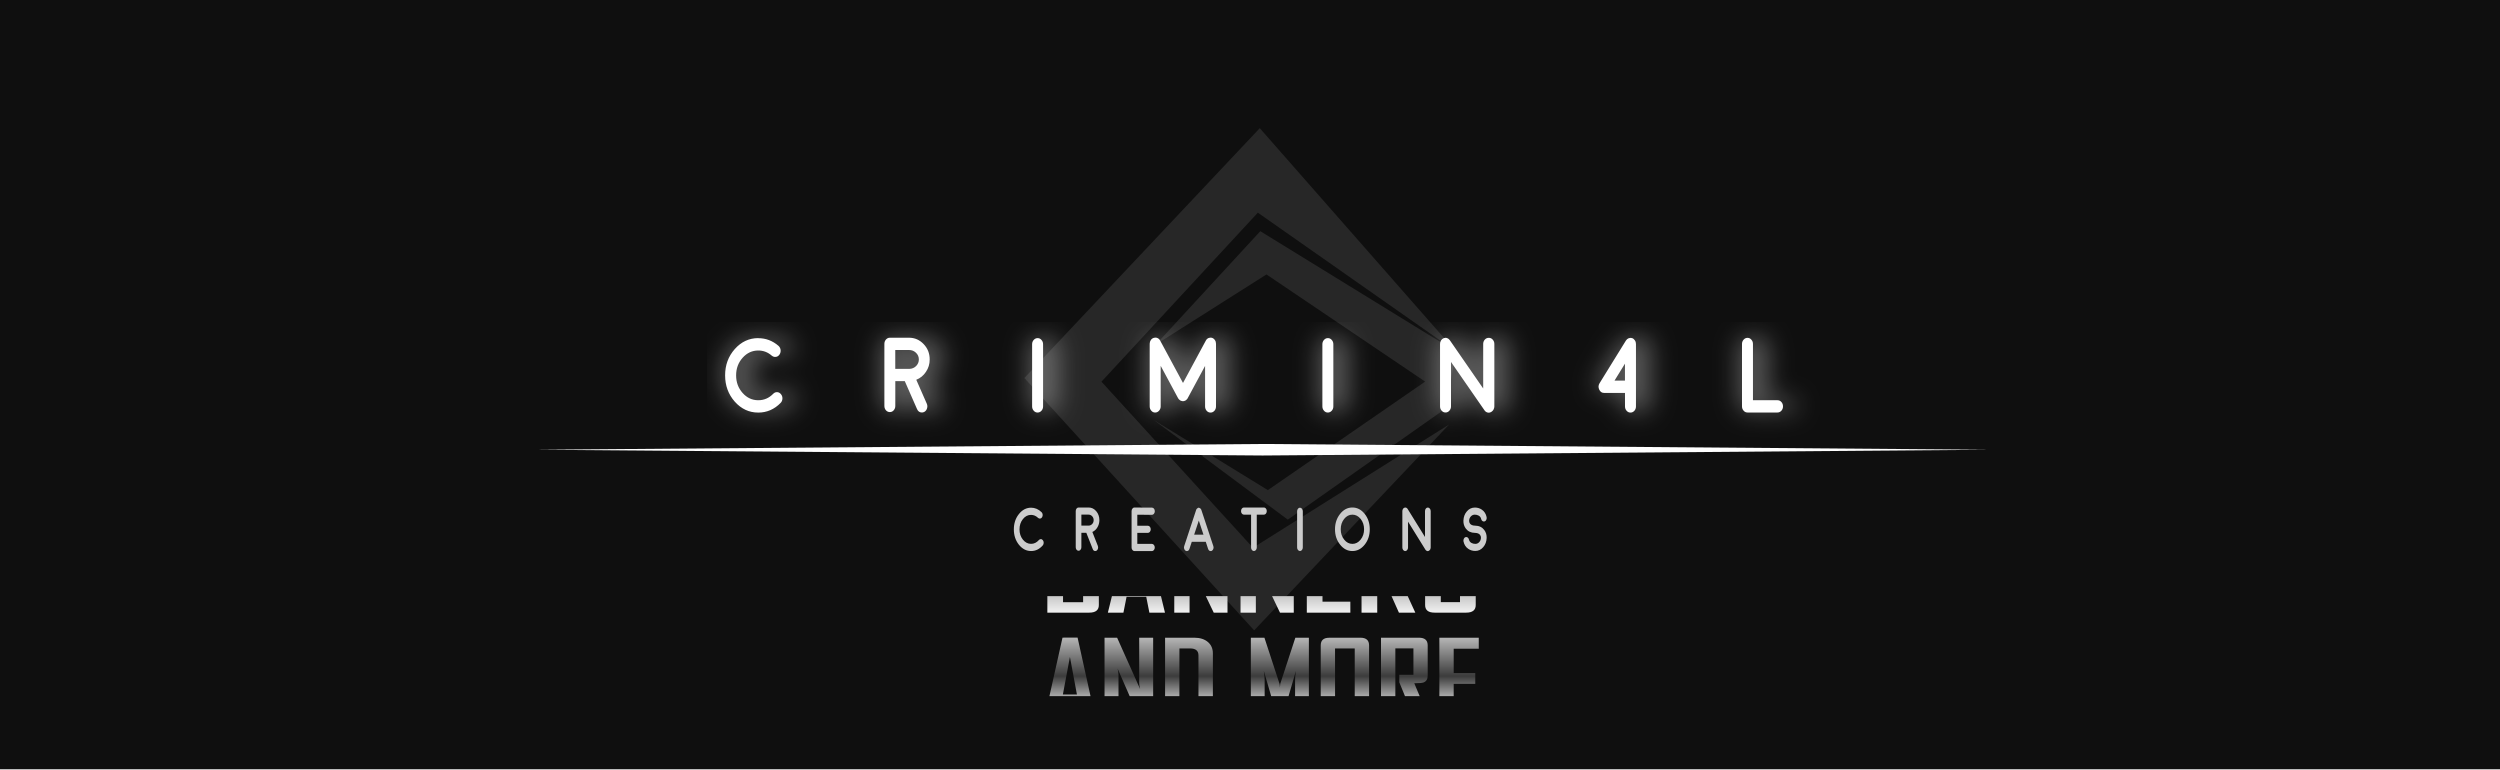
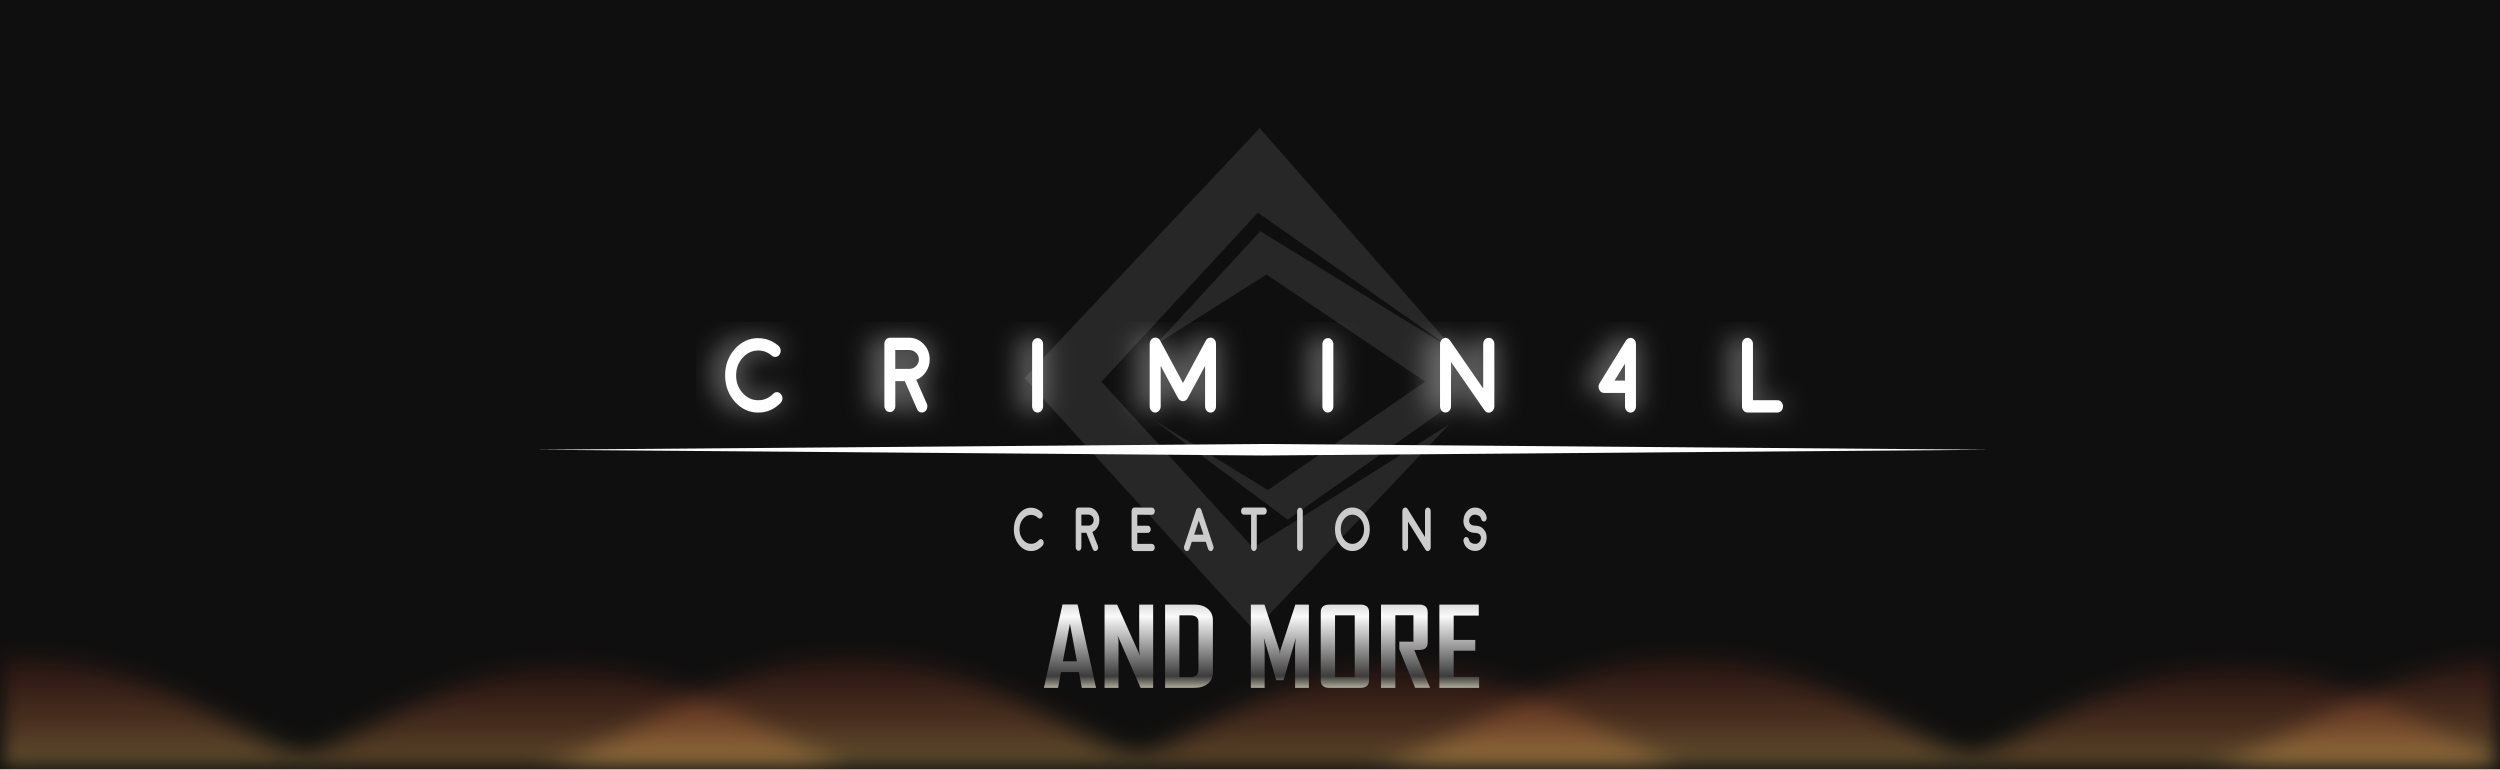
<svg xmlns="http://www.w3.org/2000/svg" height="200" viewBox="0 0 650 200" width="650">
  <defs>
    <filter id="f1" x="0" y="0" width="300%" height="300%">
      <feOffset result="offOut" in="SourceGraphic" dx="0" dy="0" />
      <feGaussianBlur result="blurOut" in="offOut" stdDeviation="5" />
      <feBlend in="SourceGraphic" in2="blurOut" mode="normal" />
    </filter>
    <filter width="160%" height="160%" id="f2" color-interpolation-filters="sRGB" x="-.013" y="-.182">
      <feGaussianBlur stdDeviation="3" />
    </filter>
    <linearGradient id="metalColor" x1="0%" y1="0%" x2="0%" y2="100%">
      <stop offset="0%" style="stop-color:rgb(200,200,200);stop-opacity:1" />
      <stop offset="20%" style="stop-color:rgb(250,250,250);stop-opacity:1" />
      <stop offset="80%" style="stop-color:rgb(60,60,60);stop-opacity:1" />
-       <stop offset="100%" style="stop-color:rgb(170,170,170);stop-opacity:1" />
+       <stop offset="100%" style="stop-color:#fff7dd;stop-opacity:1" />
+     </linearGradient>
+     <linearGradient id="fireColor" x1="0%" y1="0%" x2="0%" y2="100%">
+       <stop offset="0%" style="stop-color:#de432d1f" />
+       <stop offset="100%" style="stop-color:#ffdf7066" />
    </linearGradient>
    <clipPath id="a">
-       <path d="m48.47 2.16-4.4 21.62v.06h3.35l.68-4.11h4.25l.68 4.11h3.37l-4.36-21.68zm-44.88.03c-1.36 0-2.05.66-2.05 1.99v4.81c0 .7.25 1.28.74 1.73l6.81 6.15v4.25h-4.15v-4.42h-3.39v5.16c0 1.32.68 1.98 2.05 1.98h6.84c1.37 0 2.06-.66 2.06-1.98v-5.16c0-.73-.25-1.31-.74-1.76l-6.82-6.11v-3.91h4.15v4.08h3.4v-4.84c0-1.31-.69-1.96-2.06-1.96zm10.47 0v21.65h3.4v-21.65zm7.1 0c-1.37 0-2.06.66-2.06 1.99v17.68c0 1.32.67 1.98 2.02 1.98h7.14c1.38 0 2.07-.66 2.07-1.98v-9.61h-5.94v2.75h2.53v6.06h-4.42v-16.09h4.43v3.83h3.41v-4.62c0-1.33-.69-1.99-2.07-1.99zm10.69 0v21.65h3.31v-12.06c0-.38-.07-.9-.22-1.56l5.44 13.62h2.97v-21.65h-3.29v11.78c0 .38.07.9.22 1.56l-5.45-13.34zm24.28 0v2.86h3.74v18.79h3.38v-18.79h3.74v-2.86zm11.43 0v19.67c0 1.32.69 1.98 2.06 1.98h7.21c1.39 0 2.09-.66 2.09-1.98v-19.67h-3.38v18.86h-4.58v-18.86zm12.93 0v21.65h3.4v-18.87h4.28v6.86h-3.34v1.95l3.74 10.05h3.54l-3.75-9.81c1.12 0 1.86-.07 2.21-.21.65-.27.97-.86.97-1.77v-7.86c0-1.33-.68-1.99-2.05-1.99zm12.52 0v21.65h9.42v-2.86h-6.02v-6.79h5.11v-2.81h-5.1v-6.33h5.94v-2.86zm12.54 0c-1.36 0-2.05.66-2.05 1.99v4.81c0 .7.25 1.28.74 1.73l6.81 6.14v4.25h-4.15v-4.41h-3.4v5.16c0 1.32.68 1.98 2.05 1.98h6.84c1.37 0 2.06-.66 2.06-1.98v-5.16c0-.73-.25-1.31-.74-1.76l-6.8-6.11v-3.91h4.15v4.08h3.4v-4.84c0-1.31-.69-1.96-2.06-1.96zm-55.33 4.99 1.66 9.76h-3.32zm6.81 23.28-3.35 17.01v.04h2.56l.52-3.23h3.24l.52 3.23h2.57l-3.33-17.05zm17.93 0-3.35 17.01v.04h2.56l.52-3.23h3.24l.52 3.23h2.57l-3.33-17.05zm16.69 0-3.35 17.01v.04h2.56l.52-3.23h3.24l.52 3.23h2.57l-3.33-17.05zm-91.17.02v17.03h6.81v-2.27h-4.22v-14.76zm8.71 0c-1.03 0-1.54.52-1.54 1.57v13.91c0 1.04.51 1.56 1.54 1.56h5.62c1.05 0 1.57-.52 1.57-1.56v-13.91c0-1.04-.52-1.57-1.57-1.57zm9.64 0c-1.05 0-1.57.52-1.57 1.57v13.91c0 1.04.51 1.56 1.54 1.56h5.45c1.06 0 1.58-.52 1.58-1.56v-7.56h-4.53v2.16h1.93v4.77h-3.38v-12.66h3.38v3.02h2.6v-3.63c0-1.04-.53-1.57-1.58-1.57zm9.4 0c-1.03 0-1.54.52-1.54 1.57v13.91c0 1.04.51 1.56 1.54 1.56h5.62c1.05 0 1.57-.52 1.57-1.56v-13.91c0-1.04-.52-1.57-1.57-1.57zm9.58 0c-1.04 0-1.56.52-1.56 1.57v3.79c0 .55.19 1 .56 1.36l5.19 4.83v3.34h-3.17v-3.47h-2.59v4.06c0 1.04.52 1.56 1.56 1.56h5.21c1.05 0 1.57-.52 1.57-1.56v-4.06c0-.57-.19-1.03-.56-1.38l-5.18-4.81v-3.08h3.17v3.21h2.59v-3.81c0-1.03-.52-1.55-1.57-1.55zm13.88 0-6.84 16.88v.15h2.36l6.84-16.87v-.16zm11.07 0 3.31 17.05h2.58l3.32-17.05h-2.59l-1.95 11.68c-.05.64-.07 1.13-.07 1.46-.03-.64-.05-1.13-.07-1.46l-1.94-11.68zm17.75 0v2.25h2.86v14.78h2.58v-14.78h2.86v-2.25zm17.45 0v17.03h2.59v-14.84h3.27v5.4h-2.55v1.53l2.86 7.91h2.7l-2.86-7.71c.86 0 1.42-.06 1.68-.16.49-.21.74-.67.74-1.39v-6.2c0-1.04-.52-1.57-1.56-1.57zm10.77 0c-1.04 0-1.56.52-1.56 1.57v3.79c0 .55.19 1 .56 1.36l5.19 4.83v3.34h-3.16v-3.47h-2.59v4.06c0 1.04.52 1.56 1.56 1.56h5.21c1.05 0 1.57-.52 1.57-1.56v-4.06c0-.57-.19-1.03-.57-1.38l-5.19-4.81v-3.08h3.16v3.21h2.59v-3.81c0-1.03-.52-1.55-1.57-1.55zm-98.49 2.19h3.55v12.66h-3.55zm19.04 0h3.55v12.66h-3.55zm29.1 1.74 1.26 7.68h-2.54zm17.93 0 1.26 7.68h-2.54zm16.69 0 1.26 7.68h-2.54zm-69.65 17.59-5.29 21.62v.05h4.03l.82-4.11h5.11l.82 4.11h4.05l-5.25-21.67zm-21.04.03v21.64h10.9c1.66 0 2.49-.66 2.49-1.98v-6.43c0-.76-.31-1.35-.94-1.78-.08-.06-.81-.43-2.2-1.11 1.34-.65 2.05-1.01 2.13-1.06.58-.41.87-.98.87-1.71v-5.57c0-1.33-.81-1.99-2.43-1.99zm33 0v21.64h3.98v-12.06c0-.38-.09-.9-.26-1.56l6.54 13.62h3.58v-21.64h-3.98v11.78c0 .38.09.9.26 1.56l-6.55-13.34zm17.23 0v21.64h3.98v-12.06c0-.38-.09-.9-.26-1.56l6.54 13.62h3.58v-21.64h-3.98v11.78c0 .38.09.9.26 1.56l-6.54-13.34zm17.23 0v21.64h11.32v-2.86h-7.24v-6.79h6.14v-2.81h-6.14v-6.32h7.13v-2.86zm14.23 0v21.64h4.08v-18.86h5.15v6.86h-4.01v1.95l4.5 10.05h4.26l-4.5-9.8c1.35 0 2.23-.07 2.65-.21.78-.27 1.17-.86 1.17-1.77v-7.87c0-1.33-.82-1.99-2.46-1.99zm18.99 0c-1.64 0-2.46.66-2.46 1.99v4.81c0 .7.3 1.28.89 1.73l8.18 6.14v4.24h-4.99v-4.41h-4.08v5.16c0 1.32.82 1.98 2.46 1.98h8.22c1.65 0 2.48-.66 2.48-1.98v-5.16c0-.73-.3-1.32-.89-1.76l-8.18-6.11v-3.91h4.99v4.08h4.08v-4.84c0-1.31-.83-1.96-2.48-1.96zm-96.6 2.72h5.11v5.24l-1.97 1.11h-3.14zm19.06 2.27 1.99 9.76h-3.99zm-19.06 6.71h3.21l2.01 1.05v6.17h-5.22zm-.14 16.44-4.83 21.62v.06h3.68l.75-4.11h4.67l.75 4.11h3.7l-4.8-21.69zm10.93.03v21.64h3.63v-12.06c0-.38-.08-.9-.24-1.56l5.98 13.62h3.27v-21.65h-3.63v11.78c0 .38.08.9.24 1.56l-5.98-13.34zm15.74 0v21.64h7.6c1.48 0 2.65-.36 3.52-1.08.87-.73 1.31-1.73 1.31-3v-13.46c0-1.27-.44-2.27-1.31-3-.87-.74-2.05-1.11-3.52-1.11zm22.3 0v21.64h3.59v-10.68c0-.54-.07-1.33-.22-2.35l3.23 11.05h1.9l3.22-11.05c-.15 1-.22 1.79-.22 2.35v10.68h3.59v-21.65h-3.52l-3.92 11.96c-.06.42-.1.75-.1.98-.02-.53-.05-.85-.1-.98l-3.92-11.96zm20.38 0c-1.48 0-2.21.66-2.21 1.99v17.67c0 1.32.74 1.98 2.21 1.98h8.1c1.51 0 2.26-.66 2.26-1.98v-17.68c0-1.33-.75-1.99-2.26-1.99zm13.46 0v21.64h3.73v-18.87h4.7v6.86h-3.67v1.95l4.11 10.05h3.89l-4.11-9.8c1.23 0 2.04-.07 2.42-.21.71-.27 1.07-.86 1.07-1.77v-7.87c0-1.33-.75-1.99-2.25-1.99zm15.17 0v21.64h10.34v-2.86h-6.61v-6.79h5.61v-2.81h-5.61v-6.32h6.52v-2.86zm-67.58 2.78h2.77c1.46 0 2.18.6 2.18 1.81v12.43c0 1.23-.76 1.84-2.28 1.84h-2.68zm40.46 0h5.12v16.07h-5.11zm-68.93 2.21 1.82 9.76h-3.65zm33.45 23.47-3.29 16.64v.04h2.5l.51-3.16h3.17l.51 3.16h2.51l-3.25-16.68zm-40.63.02v2.21h2.79v14.46h2.52v-14.46h2.79v-2.21zm9.17 0v16.66h2.53v-7.47h3.43v7.47h2.55v-16.66h-2.55v6.87h-3.43v-6.87zm10.29 0v16.66h2.54v-14.52h3.19v5.28h-2.49v1.5l2.79 7.74h2.64l-2.79-7.55c.84 0 1.39-.05 1.65-.16.48-.21.72-.66.72-1.36v-6.06c0-1.02-.51-1.53-1.53-1.53zm9.99 0v16.66h7.03v-2.2h-4.49v-5.23h3.81v-2.16h-3.81v-4.87h4.43v-2.21zm18.28 0v16.66h5.17c1 0 1.8-.28 2.39-.83.59-.56.89-1.33.89-2.31v-10.36c0-.98-.3-1.75-.89-2.31-.59-.57-1.39-.85-2.39-.85zm14.51 0v16.66h5.17c1 0 1.8-.28 2.39-.83.59-.56.89-1.33.89-2.31v-10.36c0-.98-.3-1.75-.89-2.31-.59-.57-1.39-.85-2.39-.85zm10.16 0v16.66h7.03v-2.2h-4.49v-5.23h3.81v-2.16h-3.81v-4.87h4.43v-2.21zm10 0c-1.02 0-1.53.51-1.53 1.53v3.71c0 .54.18.98.55 1.33l5.08 4.73v3.27h-3.1v-3.4h-2.53v3.97c0 1.01.51 1.52 1.53 1.52h5.1c1.03 0 1.54-.51 1.54-1.52v-3.97c0-.56-.18-1.01-.55-1.35l-5.08-4.71v-3.01h3.1v3.14h2.53v-3.73c0-1.01-.51-1.51-1.54-1.51zm8.46 0v16.66h2.54v-16.66zm5.94 0c-1.03 0-1.54.51-1.54 1.53v13.61c0 1.01.5 1.52 1.51 1.52h5.33c1.03 0 1.55-.51 1.55-1.52v-7.4h-4.43v2.12h1.88v4.66h-3.3v-12.38h3.3v2.95h2.54v-3.56c0-1.02-.51-1.53-1.55-1.53zm8.62 0v16.66h2.47v-9.28c0-.29-.06-.69-.16-1.2l4.06 10.48h2.21v-16.66h-2.47v9.07c0 .29.05.69.16 1.2l-4.06-10.27zm-55.15 2.14h1.88c.99 0 1.48.46 1.48 1.39v9.57c0 .94-.52 1.42-1.55 1.42h-1.82zm14.51 0h1.88c.99 0 1.48.46 1.48 1.39v9.57c0 .94-.52 1.42-1.55 1.42h-1.82zm-22.84 1.7 1.23 7.52h-2.48zm5.54 19.64-4.4 21.62v.06h3.35l.68-4.11h4.25l.68 4.11h3.37l-4.37-21.67zm-44.88.03c-1.36 0-2.05.66-2.05 1.99v4.81c0 .7.25 1.28.74 1.73l6.81 6.14v4.25h-4.16v-4.41h-3.39v5.16c0 1.32.68 1.98 2.05 1.98h6.84c1.37 0 2.06-.66 2.06-1.98v-5.16c0-.73-.25-1.31-.74-1.76l-6.81-6.11v-3.91h4.14v4.08h3.4v-4.84c0-1.31-.69-1.96-2.06-1.96zm10.47 0v21.64h3.4v-21.64zm7.1 0c-1.37 0-2.06.66-2.06 1.99v17.67c0 1.32.67 1.98 2.02 1.98h7.14c1.38 0 2.07-.66 2.07-1.98v-9.61h-5.94v2.75h2.53v6.06h-4.43v-16.08h4.43v3.83h3.41v-4.62c0-1.33-.69-1.99-2.07-1.99zm10.69 0v21.64h3.31v-12.06c0-.38-.07-.9-.22-1.56l5.44 13.62h2.97v-21.64h-3.31v11.78c0 .38.07.9.22 1.56l-5.44-13.34zm24.28 0v2.86h3.74v18.78h3.38v-18.78h3.74v-2.86zm11.43 0v19.66c0 1.32.69 1.98 2.06 1.98h7.21c1.39 0 2.09-.66 2.09-1.98v-19.66h-3.4v18.86h-4.57v-18.86zm12.93 0v21.64h3.4v-18.86h4.28v6.86h-3.34v1.95l3.74 10.05h3.54l-3.75-9.81c1.12 0 1.86-.07 2.21-.21.65-.27.97-.86.97-1.77v-7.87c0-1.33-.68-1.99-2.05-1.99zm12.52 0v21.64h9.42v-2.86h-6.02v-6.79h5.11v-2.8h-5.11v-6.32h5.94v-2.86zm12.54 0c-1.36 0-2.05.66-2.05 1.99v4.81c0 .7.25 1.28.74 1.73l6.81 6.14v4.25h-4.15v-4.41h-3.4v5.16c0 1.32.68 1.98 2.05 1.98h6.84c1.37 0 2.06-.66 2.06-1.98v-5.16c0-.73-.25-1.31-.74-1.76l-6.81-6.11v-3.91h4.15v4.08h3.4v-4.84c0-1.31-.69-1.96-2.06-1.96zm-55.33 4.99 1.66 9.76h-3.32z" transform="translate(0 -69.3846)">
+       <path d="m48.47 2.16-4.4 21.62v.06h3.35l.68-4.11h4.25l.68 4.11h3.37l-4.36-21.68zm-44.88.03c-1.36 0-2.05.66-2.05 1.99v4.81c0 .7.25 1.28.74 1.73l6.81 6.15v4.25h-4.15v-4.42h-3.39v5.16c0 1.32.68 1.98 2.05 1.98h6.84c1.37 0 2.06-.66 2.06-1.98v-5.16c0-.73-.25-1.31-.74-1.76l-6.82-6.11v-3.91h4.15v4.08h3.4v-4.84c0-1.31-.69-1.96-2.06-1.96zm10.47 0v21.65h3.4v-21.65zm7.1 0c-1.37 0-2.06.66-2.06 1.99v17.68c0 1.32.67 1.98 2.02 1.98h7.14c1.38 0 2.07-.66 2.07-1.98v-9.61h-5.94v2.75h2.53v6.06h-4.42v-16.09h4.43v3.83h3.41v-4.62c0-1.33-.69-1.99-2.07-1.99zm10.69 0v21.65h3.31v-12.06c0-.38-.07-.9-.22-1.56l5.44 13.62h2.97v-21.65h-3.29v11.78c0 .38.07.9.22 1.56l-5.45-13.34zm24.28 0v2.86h3.74v18.79h3.38v-18.79h3.74v-2.86zm11.43 0v19.67c0 1.32.69 1.98 2.06 1.98h7.21c1.39 0 2.09-.66 2.09-1.98v-19.67h-3.38v18.86h-4.58v-18.86zm12.93 0v21.65h3.4v-18.87h4.28v6.86h-3.34v1.95l3.74 10.05h3.54l-3.75-9.81c1.12 0 1.86-.07 2.21-.21.65-.27.97-.86.97-1.77v-7.86c0-1.33-.68-1.99-2.05-1.99zm12.52 0v21.65h9.42v-2.86h-6.02v-6.79h5.11v-2.81h-5.1v-6.33h5.94v-2.86zm12.54 0c-1.36 0-2.05.66-2.05 1.99v4.81c0 .7.25 1.28.74 1.73l6.81 6.14v4.25h-4.15v-4.41h-3.4v5.16c0 1.32.68 1.98 2.05 1.98h6.84c1.37 0 2.06-.66 2.06-1.98v-5.16c0-.73-.25-1.31-.74-1.76l-6.8-6.11v-3.91h4.15v4.08h3.4v-4.84c0-1.31-.69-1.96-2.06-1.96zm-55.33 4.99 1.66 9.76h-3.32zm6.81 23.28-3.35 17.01v.04h2.56l.52-3.23h3.24l.52 3.23h2.57l-3.33-17.05zm17.93 0-3.35 17.01v.04h2.56l.52-3.23h3.24l.52 3.23h2.57l-3.33-17.05zm16.69 0-3.35 17.01v.04h2.56l.52-3.23h3.24l.52 3.23h2.57l-3.33-17.05zm-91.17.02v17.03h6.81v-2.27h-4.22v-14.76zm8.71 0c-1.03 0-1.54.52-1.54 1.57v13.91c0 1.04.51 1.56 1.54 1.56h5.62c1.05 0 1.57-.52 1.57-1.56v-13.91c0-1.04-.52-1.57-1.57-1.57zm9.64 0c-1.05 0-1.57.52-1.57 1.57v13.91c0 1.04.51 1.56 1.54 1.56h5.45c1.06 0 1.58-.52 1.58-1.56v-7.56h-4.53v2.16h1.93v4.77h-3.38v-12.66h3.38v3.02h2.6v-3.63c0-1.04-.53-1.57-1.58-1.57zm9.4 0c-1.03 0-1.54.52-1.54 1.57v13.91c0 1.04.51 1.56 1.54 1.56h5.62c1.05 0 1.57-.52 1.57-1.56v-13.91c0-1.04-.52-1.57-1.57-1.57zm9.58 0c-1.04 0-1.56.52-1.56 1.57v3.79c0 .55.19 1 .56 1.36l5.19 4.83v3.34h-3.17v-3.47h-2.59v4.06c0 1.04.52 1.56 1.56 1.56h5.21c1.05 0 1.57-.52 1.57-1.56v-4.06c0-.57-.19-1.03-.56-1.38l-5.18-4.81v-3.08h3.17v3.21h2.59v-3.81c0-1.03-.52-1.55-1.57-1.55zm13.88 0-6.84 16.88v.15h2.36l6.84-16.87v-.16zm11.07 0 3.31 17.05h2.58l3.32-17.05h-2.59l-1.95 11.68c-.05.64-.07 1.13-.07 1.46-.03-.64-.05-1.13-.07-1.46l-1.94-11.68zm17.75 0v2.25h2.86v14.78h2.58v-14.78h2.86v-2.25zm17.45 0v17.03h2.59v-14.84h3.27v5.4h-2.55v1.53l2.86 7.91h2.7l-2.86-7.71c.86 0 1.42-.06 1.68-.16.49-.21.74-.67.74-1.39v-6.2c0-1.04-.52-1.57-1.56-1.57zm10.77 0c-1.04 0-1.56.52-1.56 1.57v3.79c0 .55.19 1 .56 1.36l5.19 4.83v3.34h-3.16v-3.47h-2.59v4.06c0 1.04.52 1.56 1.56 1.56h5.21c1.05 0 1.57-.52 1.57-1.56v-4.06c0-.57-.19-1.03-.57-1.38l-5.19-4.81v-3.08h3.16v3.21h2.59v-3.81c0-1.03-.52-1.55-1.57-1.55zm-98.49 2.19h3.55v12.66h-3.55zm19.04 0h3.55v12.66h-3.55zm29.1 1.74 1.26 7.68h-2.54zm17.93 0 1.26 7.68h-2.54zm16.69 0 1.26 7.68h-2.54zm-69.65 17.59-5.29 21.62v.05h4.03l.82-4.11h5.11l.82 4.11h4.05l-5.25-21.67zm-21.04.03v21.64h10.9c1.66 0 2.49-.66 2.49-1.98v-6.43c0-.76-.31-1.35-.94-1.78-.08-.06-.81-.43-2.2-1.11 1.34-.65 2.05-1.01 2.13-1.06.58-.41.87-.98.87-1.71v-5.57c0-1.33-.81-1.99-2.43-1.99zm33 0v21.64h3.98v-12.06c0-.38-.09-.9-.26-1.56l6.54 13.62h3.58v-21.64h-3.98v11.78c0 .38.09.9.26 1.56l-6.55-13.34zm17.23 0v21.64h3.98v-12.06c0-.38-.09-.9-.26-1.56l6.54 13.62h3.58v-21.64h-3.98v11.78c0 .38.09.9.26 1.56l-6.54-13.34zm17.23 0v21.64h11.32v-2.86h-7.24v-6.79h6.14v-2.81h-6.14v-6.32h7.13v-2.86zm14.23 0v21.64h4.08v-18.86h5.15v6.86h-4.01v1.95l4.5 10.05h4.26l-4.5-9.8c1.35 0 2.23-.07 2.65-.21.78-.27 1.17-.86 1.17-1.77v-7.87c0-1.33-.82-1.99-2.46-1.99zm18.99 0c-1.64 0-2.46.66-2.46 1.99v4.81c0 .7.3 1.28.89 1.73l8.18 6.14v4.24h-4.99v-4.41h-4.08v5.16c0 1.32.82 1.98 2.46 1.98h8.22c1.65 0 2.48-.66 2.48-1.98v-5.16c0-.73-.3-1.32-.89-1.76l-8.18-6.11v-3.91h4.99v4.08h4.08v-4.84c0-1.31-.83-1.96-2.48-1.96zm-96.6 2.72h5.11v5.24l-1.97 1.11h-3.14zm19.06 2.27 1.99 9.76h-3.99zm-19.06 6.71h3.21l2.01 1.05v6.17h-5.22zm-.14 16.44-4.83 21.62v.06h3.68l.75-4.11h4.67l.75 4.11h3.7l-4.8-21.69zm10.93.03v21.64h3.63v-12.06c0-.38-.08-.9-.24-1.56l5.98 13.62h3.27v-21.65h-3.63v11.78c0 .38.08.9.24 1.56l-5.98-13.34zm15.74 0v21.64h7.6c1.48 0 2.65-.36 3.52-1.08.87-.73 1.31-1.73 1.31-3v-13.46c0-1.27-.44-2.27-1.31-3-.87-.74-2.05-1.11-3.52-1.11zm22.3 0v21.64h3.59v-10.68c0-.54-.07-1.33-.22-2.35l3.23 11.05h1.9l3.22-11.05c-.15 1-.22 1.79-.22 2.35v10.68h3.59v-21.65h-3.52l-3.92 11.96c-.06.42-.1.75-.1.98-.02-.53-.05-.85-.1-.98l-3.92-11.96zm20.38 0c-1.48 0-2.21.66-2.21 1.99v17.67c0 1.32.74 1.98 2.21 1.98h8.1c1.51 0 2.26-.66 2.26-1.98v-17.68c0-1.33-.75-1.99-2.26-1.99zm13.46 0v21.64h3.73v-18.87h4.7v6.86h-3.67v1.95l4.11 10.05h3.89l-4.11-9.8c1.23 0 2.04-.07 2.42-.21.71-.27 1.07-.86 1.07-1.77v-7.87c0-1.33-.75-1.99-2.25-1.99zm15.17 0v21.64h10.34v-2.86h-6.61v-6.79h5.61v-2.81h-5.61v-6.32h6.52v-2.86zm-67.58 2.78h2.77c1.46 0 2.18.6 2.18 1.81v12.43c0 1.23-.76 1.84-2.28 1.84h-2.68zm40.46 0h5.12v16.07h-5.11zm-68.93 2.21 1.82 9.76h-3.65zm33.45 23.47-3.29 16.64v.04h2.5l.51-3.16h3.17l.51 3.16h2.51l-3.25-16.68zm-40.63.02v2.21h2.79v14.46h2.52v-14.46h2.79v-2.21zm9.17 0v16.66h2.53v-7.47h3.43v7.47h2.55v-16.66h-2.55v6.87h-3.43v-6.87zm10.29 0v16.66h2.54v-14.52h3.19v5.28h-2.49v1.5l2.79 7.74h2.64l-2.79-7.55c.84 0 1.39-.05 1.65-.16.48-.21.72-.66.72-1.36v-6.06c0-1.02-.51-1.53-1.53-1.53zm9.99 0v16.66h7.03v-2.2h-4.49v-5.23h3.81v-2.16h-3.81v-4.87h4.43v-2.21zm18.28 0v16.66h5.17c1 0 1.8-.28 2.39-.83.59-.56.89-1.33.89-2.31v-10.36c0-.98-.3-1.75-.89-2.31-.59-.57-1.39-.85-2.39-.85zm14.51 0v16.66h5.17c1 0 1.8-.28 2.39-.83.59-.56.89-1.33.89-2.31v-10.36c0-.98-.3-1.75-.89-2.31-.59-.57-1.39-.85-2.39-.85zm10.16 0v16.66h7.03v-2.2h-4.49v-5.23h3.81v-2.16h-3.81v-4.87h4.43v-2.21zm10 0c-1.02 0-1.53.51-1.53 1.53v3.71c0 .54.18.98.55 1.33l5.08 4.73v3.27h-3.1v-3.4h-2.53v3.97c0 1.01.51 1.52 1.53 1.52h5.1c1.03 0 1.54-.51 1.54-1.52v-3.97c0-.56-.18-1.01-.55-1.35l-5.08-4.71v-3.01h3.1v3.14h2.53v-3.73c0-1.01-.51-1.51-1.54-1.51zm8.46 0v16.66h2.54v-16.66zm5.94 0c-1.03 0-1.54.51-1.54 1.53v13.61c0 1.01.5 1.52 1.51 1.52h5.33c1.03 0 1.55-.51 1.55-1.52v-7.4h-4.43v2.12h1.88v4.66h-3.3v-12.38h3.3v2.95h2.54v-3.56c0-1.02-.51-1.53-1.55-1.53zm8.62 0v16.66h2.47v-9.28c0-.29-.06-.69-.16-1.2l4.06 10.48h2.21v-16.66h-2.47v9.07c0 .29.05.69.16 1.2l-4.06-10.27zm-55.15 2.14h1.88c.99 0 1.48.46 1.48 1.39v9.57c0 .94-.52 1.42-1.55 1.42h-1.82zm14.51 0h1.88c.99 0 1.48.46 1.48 1.39v9.57c0 .94-.52 1.42-1.55 1.42h-1.82zm-22.84 1.7 1.23 7.52h-2.48zm5.54 19.64-4.4 21.62v.06h3.35l.68-4.11h4.25l.68 4.11h3.37l-4.37-21.67zm-44.88.03c-1.36 0-2.05.66-2.05 1.99v4.81c0 .7.25 1.28.74 1.73l6.81 6.14v4.25h-4.16v-4.41h-3.39v5.16c0 1.32.68 1.98 2.05 1.98h6.84c1.37 0 2.06-.66 2.06-1.98v-5.16c0-.73-.25-1.31-.74-1.76l-6.81-6.11v-3.91h4.14v4.08h3.4v-4.84c0-1.31-.69-1.96-2.06-1.96zm10.47 0v21.64h3.4v-21.64zm7.1 0c-1.37 0-2.06.66-2.06 1.99v17.67c0 1.32.67 1.98 2.02 1.98h7.14c1.38 0 2.07-.66 2.07-1.98v-9.61h-5.94v2.75h2.53v6.06h-4.43v-16.08h4.43v3.83h3.41v-4.62c0-1.33-.69-1.99-2.07-1.99zm10.69 0v21.64h3.31v-12.06c0-.38-.07-.9-.22-1.56l5.44 13.62h2.97v-21.64h-3.31v11.78c0 .38.07.9.22 1.56l-5.44-13.34zm24.28 0v2.86h3.74v18.78h3.38v-18.78h3.74v-2.86zm11.43 0v19.66c0 1.32.69 1.98 2.06 1.98h7.21c1.39 0 2.09-.66 2.09-1.98v-19.66h-3.4v18.86h-4.57v-18.86zm12.93 0v21.64h3.4v-18.86h4.28v6.86h-3.34v1.95l3.74 10.05h3.54l-3.75-9.81c1.12 0 1.86-.07 2.21-.21.65-.27.97-.86.97-1.77v-7.87c0-1.33-.68-1.99-2.05-1.99zm12.52 0v21.64h9.42v-2.86h-6.02v-6.79h5.11v-2.8h-5.11v-6.32h5.94v-2.86zm12.54 0c-1.36 0-2.05.66-2.05 1.99v4.81c0 .7.25 1.28.74 1.73l6.81 6.14v4.25h-4.15v-4.41h-3.4v5.16c0 1.32.68 1.98 2.05 1.98h6.84c1.37 0 2.06-.66 2.06-1.98v-5.16c0-.73-.25-1.31-.74-1.76l-6.81-6.11v-3.91h4.15v4.08h3.4v-4.84c0-1.31-.69-1.96-2.06-1.96zm-55.33 4.99 1.66 9.76h-3.32z" transform="translate(0 -78)">
        <animateTransform attributeName="transform" attributeType="XML" type="translate" values="0 -130;                                   0 -130;                                   0 -104;                                   0 -104;                                   0 -78;                                   0 -78;                                   0 -52;                                   0 -52;                                   0 -26;                                   0 -26;                                   0 0" dur="7.5s" repeatCount="indefinite" />
      </path>
    </clipPath>
  </defs>
  <rect fill="#0f0f0f" width="650" height="200" />
+   <path fill="url(#fireColor)" filter="url(#f2)" d="m -95.48,199.5 c 44.455,0 63.879,-32.801 108.333,-32.801 44.455,0 63.879,32.801 108.333,32.801 44.455,0 63.879,-32.801 108.333,-32.801 44.455,0 63.879,32.801 108.333,32.801 44.455,0 63.879,-32.801 108.333,-32.801 44.455,0 63.879,32.801 108.333,32.801 44.455,0 63.879,-32.801 108.333,-32.801 44.455,0 63.879,32.801 108.333,32.801 44.455,0 63.879,-32.801 108.333,-32.801 44.455,0 63.879,32.801 108.333,32.801 44.455,0 63.879,-32.801 108.333,-32.801 44.455,0 63.879,32.801 108.333,32.801" transform="translate(-7.8094 4.68564)">
+     <animateTransform attributeName="transform" attributeType="XML" type="translate" values="0 0;                                   -20 12;                                   0 0" dur="6s" repeatCount="indefinite" calcMode="ease" />
+   </path>
+   <path fill="url(#fireColor)" filter="url(#f2)" d="m -185.48,199.5 c 44.455,0 63.879,-32.801 108.333,-32.801 44.455,0 63.879,32.801 108.333,32.801 44.455,0 63.879,-32.801 108.333,-32.801 44.455,0 63.879,32.801 108.333,32.801 44.455,0 63.879,-32.801 108.333,-32.801 44.455,0 63.879,32.801 108.333,32.801 44.455,0 63.879,-32.801 108.333,-32.801 44.455,0 63.879,32.801 108.333,32.801 44.455,0 63.879,-32.801 108.333,-32.801 44.455,0 63.879,32.801 108.333,32.801 44.455,0 63.879,-32.801 108.333,-32.801 44.455,0 63.879,32.801 108.333,32.801" transform="translate(7.8094 7.31436)">
+     <animateTransform attributeName="transform" attributeType="XML" type="translate" values="0 12;                                   20 0;                                   0 12" dur="6s" repeatCount="indefinite" calcMode="ease" />
+   </path>
  <path fill="#272727" d="M 327.541 33.324 L 266.336 98.281 L 326.082 163.898 L 376.787 110.348 L 325.773 142.42 L 286.379 99.236 L 327.037 55.295 L 378.555 91.408 L 327.541 33.324 z M 378.555 91.408 L 327.678 60.107 L 300.535 89.572 L 329.285 71.357 L 370.535 99.215 L 329.643 127.428 L 300 109.215 L 334.822 135.107 L 375.904 106.189 L 378.555 91.408 z " />
  <path fill="#fff" d="m 139.355,116.932 188.929,1.5 188.929,-1.5 -188.929,-1.5 z" />
  <path fill="#ccc" d="m280.42 131.95c-.2 0-.37.09-.52.28-.14.18-.21.4-.21.65v9.4c0 .25.07.47.21.65.15.18.32.27.52.27.21 0 .38-.09.52-.27.15-.18.22-.4.22-.65v-3.76h1.28l1.67 4.23c.13.35.35.52.66.52.11 0 .22-.03.33-.09.18-.12.31-.3.37-.54.07-.24.06-.48-.03-.7l-1.43-3.63c.54-.24.98-.63 1.31-1.19.34-.56.52-1.19.52-1.88 0-.91-.27-1.68-.82-2.33-.55-.64-1.21-.96-1.98-.96zm14.53 0c-.21 0-.38.09-.52.28-.15.18-.22.4-.22.66v9.46c0 .26.07.48.22.65.14.18.32.28.52.28h4.55c.21 0 .38-.09.52-.28.15-.18.22-.4.22-.65 0-.26-.07-.48-.22-.66-.14-.18-.32-.28-.52-.28h-3.8v-2.86h2.74c.21 0 .38-.09.53-.27s.22-.41.22-.66c0-.26-.07-.48-.22-.66s-.32-.27-.53-.27h-2.74v-2.86l3.8.02h.01c.21 0 .38-.09.52-.28.15-.18.22-.4.22-.65 0-.26-.07-.48-.21-.66-.15-.18-.32-.28-.53-.28l-4.55-.02zm28.46 0c-.21 0-.38.09-.53.28-.14.18-.21.4-.21.65 0 .26.07.48.21.65.15.18.32.28.53.28h1.87v8.53c0 .26.07.48.22.66.14.18.32.27.52.27.21 0 .38-.09.52-.27.15-.18.22-.4.22-.66v-8.53h1.87c.2 0 .38-.09.52-.28.14-.18.21-.4.21-.65 0-.26-.07-.48-.21-.65-.15-.18-.32-.28-.52-.28zm28.21 0c-1.25 0-2.31.55-3.19 1.66s-1.33 2.44-1.33 4 .44 2.89 1.33 4c.88 1.11 1.94 1.66 3.19 1.66s2.31-.55 3.2-1.66c.88-1.1 1.32-2.44 1.32-4s-.44-2.89-1.32-4c-.88-1.1-1.95-1.66-3.2-1.66zm13.71.01c-.08 0-.15.02-.22.06-.15.06-.27.17-.36.34-.09.16-.14.34-.14.54v9.45c0 .26.07.48.22.65.14.18.32.28.52.28.21 0 .38-.09.52-.28.15-.18.22-.4.22-.65v-6.72l4.52 7.29v.01h.01c.01.02.03.04.04.06v.01l.01.01c.02.02.04.04.06.06 0 .01.01.01.03.02.02.02.03.03.04.04 0 .01.01.01.02.02s.03.01.04.02.02.02.03.02c.01.01.03.02.05.02.01.01.02.02.03.02.01.01.03.01.05.02s.03.01.03.01c.02.01.04.01.06.02s.02.01.01 0c.03.01.06.01.08.01.03 0 .07 0 .11-.01l.02-.01c.04-.01.07-.02.11-.03l.01-.01c.03-.02.07-.04.1-.06h.01c.03-.02.06-.05.09-.08l.01-.01c.02-.02.02-.02.01-.01.01-.01.02-.02.03-.03.02-.02.03-.03.03-.03s.01-.01.03-.03c.01-.02.02-.03.03-.03l.02-.03c.01-.02.02-.04.03-.05l.02-.02c.01-.02.02-.04.02-.05l.02-.04.01-.04c0-.01.01-.03.01-.05.01-.02.01-.03.01-.04s.01-.02.01-.05l.01-.04c0-.01.01-.03.01-.05s.01-.04.01-.05v-.04c0-.02.01-.04.01-.05v-9.46c0-.26-.07-.48-.22-.65-.14-.18-.32-.28-.52-.28-.21 0-.38.09-.53.28-.14.18-.21.4-.21.65v6.73l-4.52-7.3c-.1-.16-.22-.26-.37-.32-.08-.03-.15-.04-.23-.04zm18.1.01c-.79 0-1.47.32-2.04.98-.57.65-.86 1.45-.9 2.4-.03.79.18 1.49.63 2.09.55.72 1.33 1.09 2.36 1.11h.01.01.01c.61.01 1.05.19 1.31.54.16.22.24.46.23.73-.02.45-.17.83-.45 1.13-.28.31-.62.46-1.01.46s-.73-.09-1.03-.26c-.34-.2-.54-.48-.62-.83-.05-.25-.16-.43-.34-.57-.18-.13-.36-.16-.56-.1s-.35.2-.45.43c-.1.22-.13.45-.08.7.18.84.59 1.48 1.24 1.92.54.37 1.15.55 1.84.55.79 0 1.47-.33 2.04-.98s.86-1.45.9-2.39c.03-.8-.18-1.5-.63-2.09-.55-.73-1.33-1.1-2.36-1.12h-.03c-.61-.01-1.05-.19-1.31-.53-.16-.22-.24-.47-.23-.74.02-.45.16-.82.45-1.13s.63-.46 1.02-.46.73.09 1.03.26c.34.2.55.48.62.83.05.25.16.43.34.57.18.13.36.16.56.1s.35-.2.45-.43c.1-.22.13-.45.08-.7-.18-.84-.59-1.48-1.24-1.93-.54-.37-1.15-.55-1.84-.55zm-115.34.03c-1.24 0-2.3.55-3.18 1.66-.88 1.1-1.31 2.43-1.31 3.98s.44 2.88 1.31 3.98c.88 1.1 1.94 1.65 3.18 1.65 1.16 0 2.17-.49 3.03-1.47.15-.17.23-.39.24-.65s-.06-.48-.2-.67-.31-.3-.52-.31-.38.07-.54.25c-.57.65-1.25.98-2.03.98-.83 0-1.53-.37-2.12-1.1-.59-.74-.88-1.62-.88-2.66s.29-1.93.88-2.67 1.29-1.1 2.12-1.1c.68 0 1.29.26 1.83.78.16.15.35.21.55.18s.37-.15.49-.35c.13-.21.18-.44.15-.7-.03-.25-.12-.46-.28-.61-.81-.78-1.72-1.17-2.74-1.17zm43.53 0-.03.01c-.02.01-.04.01-.04.01l-.03.01c-.03.01-.04.02-.04.02-.01.01-.02.01-.04.02-.03.02-.03.02-.02.02.01-.01 0 0-.02.02-.02.01-.04.02-.04.02s-.02.01-.04.03l-.03.02c0 .01-.01.02-.03.03-.02.02-.03.02-.03.02s-.01.01-.03.03c-.01.01-.02.02-.03.02 0 .01-.01.02-.03.04-.01.02-.02.03-.02.03 0 .01-.01.02-.03.03-.01.02-.02.03-.02.04s-.01.02-.03.04l-.01.04c-.01.03-.02.05-.03.08l-2.31 7v.01l-.8 2.4c-.08.24-.08.47 0 .71s.21.41.4.51c.09.05.19.07.28.07.33 0 .56-.19.69-.58l.6-1.83h3.64l.6 1.83c.13.38.35.58.69.58.1 0 .19-.02.28-.07.19-.1.32-.27.4-.51s.08-.47 0-.71l-.8-2.4v-.01l-2.32-7c-.01-.03-.02-.05-.03-.08 0-.01-.01-.02-.02-.04s-.02-.03-.02-.04-.01-.02-.03-.04l-.02-.03c0-.01-.01-.02-.03-.04-.01-.02-.02-.03-.02-.03-.01-.01-.02-.02-.03-.03-.01-.02-.02-.02-.03-.02 0-.01-.01-.02-.03-.03l-.03-.02c0-.01-.02-.02-.04-.03-.02-.02-.03-.02-.03-.02-.04-.03-.09-.05-.14-.07.01 0 0 0-.03-.01-.02-.01-.03-.02-.04-.02l-.03-.01-.04-.01h-.04-.04-.03zm26.37 0c-.21 0-.38.09-.52.28-.15.18-.22.4-.22.65v9.41c0 .26.07.48.22.65.14.18.32.28.52.28.21 0 .38-.09.52-.28.15-.18.22-.4.22-.65v-9.41c0-.26-.07-.48-.22-.65-.14-.18-.32-.28-.52-.28zm-56.83 1.8h1.86c.36 0 .68.14.94.42s.39.62.39 1.02c0 .38-.12.72-.37.99s-.55.42-.91.43h-1.91zm70.46.01c.83 0 1.55.37 2.15 1.11.59.75.89 1.64.89 2.69s-.3 1.94-.89 2.68c-.6.75-1.31 1.12-2.15 1.12-.83 0-1.55-.37-2.14-1.12-.6-.74-.89-1.64-.89-2.68 0-1.05.3-1.94.89-2.69.59-.74 1.3-1.11 2.14-1.11zm-39.93 1.54 1.21 3.66h-2.42z" />
  <g transform="translate(270 155)">
    <path clip-path="url(#a)" fill="url(#metalColor)" d="m0 0h116v26h-116z" />
  </g>
-   <path fill="#ffffff" filter="url(#f2)" opacity="0.3" d="m297.56 87.52c-2.99 1.87-.89 6.82-1.52 10.02.63 3.11-1.91 9.78 2.93 9.36 2.52.62 5.67-.17 5.24-2.97 2.03-.03 4.12.26 6.17-.07-.75 4.16 3.92 2.94 6.55 3.14 2.84-2.48.81-7.53 1.42-11.14-.29-3.13 1.51-9.46-3.64-8.29-4.47-1.22-5.49 3.64-7.33 6.66-2.03-.92-2.38-7.75-6.46-6.65-1.13-.08-2.29.15-3.37-.05zm-69.09.03c-2.82 2.49-.8 7.53-1.41 11.15.18 3.22-1.35 9.29 3.73 8.14 3.62 1.12 3.86-3.41 6.03.16 2.23-.44 7.46 1.39 6.18-2.8-6.27-6.02 6.16-11.01-2.33-16.24-3.98-.81-8.14-.24-12.19-.41zm144.44.03c-2.8 2.28-.78 7.17-1.4 10.58.42 3.21-1.69 9.62 3.43 8.84 3.02.68 5.45-1.06 4.55-4.4-.14-3.02 2.56 3.01 3.65 3.92 1.7.94 3.86.22 5.79.48 3.04-.04 1.41-4.27 1.79-6.07-.24-4.27.51-8.73-.42-12.88-2.21-.85-4.97-.59-7.15 0-.21 5.7-.76 5.43-3.61.66-1.29-2.15-4.63-.55-6.64-1.14zm78.56 0c-2.85 2.49-.81 7.53-1.43 11.14.08 3.41-1.24 9.59 4.13 8.28 3.72-.29 7.7.58 11.24-.47 1.54-4.93-6.1-1.34-7.4-3.28-.28-5.04.56-10.28-.42-15.19-1.86-1.01-4.15-.12-6.13-.47zm-30.44.01c-3.49 2.99-5.24 7.99-8.03 11.79-1.23 5.4 8.72-.53 6.61 5.31-.01 3.5 4.21 1.94 6.55 2.31 2.83-2.48.81-7.53 1.42-11.14-.28-3.12 1.5-9.41-3.64-8.23-.99-.05-1.96.19-2.92-.05zm-226.75.06c-12.22.08-10.67 21.28 1.52 19.33 3.63.21 10.3.07 9.51-4.76-2.63-.91-6.26-.98-8.45.91-6.5-4.16-2.15-13.82 4.71-10.64 5.84 1.1 2.39-6.31-2.51-4.84-1.59 0-3.18.02-4.77 0zm72.63 0c-2.85 2.48-.81 7.53-1.43 11.14.18 3.22-1.35 9.32 3.74 8.17 3.32.94 5-1.78 4.23-4.92-.25-4.62.52-9.42-.42-13.91-1.86-1.01-4.15-.12-6.13-.47zm75.46 0c-2.83 2.49-.81 7.52-1.42 11.14.18 3.22-1.35 9.31 3.73 8.17 3.32.94 5.01-1.78 4.24-4.92-.25-4.62.52-9.42-.42-13.91-1.87-1.01-4.15-.12-6.13-.47zm-107.35 3.6c2.51 3.75-1.16 5.57 0 0z" transform="translate(1.8358 0)">
+   <path fill="#ffffff" filter="url(#f2)" opacity="0.3" d="m297.56 87.52c-2.99 1.87-.89 6.82-1.52 10.02.63 3.11-1.91 9.78 2.93 9.36 2.52.62 5.67-.17 5.24-2.97 2.03-.03 4.12.26 6.17-.07-.75 4.16 3.92 2.94 6.55 3.14 2.84-2.48.81-7.53 1.42-11.14-.29-3.13 1.51-9.46-3.64-8.29-4.47-1.22-5.49 3.64-7.33 6.66-2.03-.92-2.38-7.75-6.46-6.65-1.13-.08-2.29.15-3.37-.05zm-69.09.03c-2.82 2.49-.8 7.53-1.41 11.15.18 3.22-1.35 9.29 3.73 8.14 3.62 1.12 3.86-3.41 6.03.16 2.23-.44 7.46 1.39 6.18-2.8-6.27-6.02 6.16-11.01-2.33-16.24-3.98-.81-8.14-.24-12.19-.41zm144.44.03c-2.8 2.28-.78 7.17-1.4 10.58.42 3.21-1.69 9.62 3.43 8.84 3.02.68 5.45-1.06 4.55-4.4-.14-3.02 2.56 3.01 3.65 3.92 1.7.94 3.86.22 5.79.48 3.04-.04 1.41-4.27 1.79-6.07-.24-4.27.51-8.73-.42-12.88-2.21-.85-4.97-.59-7.15 0-.21 5.7-.76 5.43-3.61.66-1.29-2.15-4.63-.55-6.64-1.14zm78.56 0c-2.85 2.49-.81 7.53-1.43 11.14.08 3.41-1.24 9.59 4.13 8.28 3.72-.29 7.7.58 11.24-.47 1.54-4.93-6.1-1.34-7.4-3.28-.28-5.04.56-10.28-.42-15.19-1.86-1.01-4.15-.12-6.13-.47zm-30.44.01c-3.49 2.99-5.24 7.99-8.03 11.79-1.23 5.4 8.72-.53 6.61 5.31-.01 3.5 4.21 1.94 6.55 2.31 2.83-2.48.81-7.53 1.42-11.14-.28-3.12 1.5-9.41-3.64-8.23-.99-.05-1.96.19-2.92-.05zm-226.75.06c-12.22.08-10.67 21.28 1.52 19.33 3.63.21 10.3.07 9.51-4.76-2.63-.91-6.26-.98-8.45.91-6.5-4.16-2.15-13.82 4.71-10.64 5.84 1.1 2.39-6.31-2.51-4.84-1.59 0-3.18.02-4.77 0zm72.63 0c-2.85 2.48-.81 7.53-1.43 11.14.18 3.22-1.35 9.32 3.74 8.17 3.32.94 5-1.78 4.23-4.92-.25-4.62.52-9.42-.42-13.91-1.86-1.01-4.15-.12-6.13-.47zm75.46 0c-2.83 2.49-.81 7.52-1.42 11.14.18 3.22-1.35 9.31 3.73 8.17 3.32.94 5.01-1.78 4.24-4.92-.25-4.62.52-9.42-.42-13.91-1.87-1.01-4.15-.12-6.13-.47zm-107.35 3.6c2.51 3.75-1.16 5.57 0 0z" transform="translate(-1.04765 0)">
    <animateTransform attributeName="transform" attributeType="XML" type="translate" values="-3 0;                                   3 0;                                  -3 0" dur="7.2s" repeatCount="indefinite" calcMode="ease" />
    <animate attributeName="opacity" values="0.2;0.4; 0.2" dur="3.6s" begin="0s" repeatCount="indefinite" fill="freeze" calcMode="ease" />
  </path>
  <path fill="#ffffff" d="m231.36 87.81c-.39 0-.73.16-1.01.47-.27.31-.41.68-.41 1.13v16.14c0 .43.13.81.41 1.13.28.31.62.46 1.01.46s.73-.15 1-.46c.28-.32.42-.69.42-1.13v-6.46h2.46l3.19 7.27c.26.6.68.89 1.27.89.22 0 .42-.05.62-.16.35-.2.59-.51.71-.92.13-.42.11-.81-.06-1.2l-2.74-6.23c1.04-.41 1.87-1.09 2.51-2.05.66-.97.98-2.04.98-3.23 0-1.56-.52-2.9-1.58-4-1.05-1.1-2.31-1.65-3.8-1.65zm68.62.03c-.31.1-.57.29-.77.58-.19.28-.29.6-.29.96v16.29c0 .44.14.81.42 1.12.27.32.61.47 1 .47s.73-.16 1.01-.47.43-.68.43-1.12v-10.55l4.49 8.35c.01 0 .02 0 .02.01v.02c.01 0 .01.01.01.02l.02.02c.02.05.04.07.06.09 0 .01 0 .03.02.06.03.03.05.05.06.07.01.01.03.03.05.05.02.03.03.04.05.05.02.02.05.04.08.07.02.03.04.04.04.03.02.03.05.05.08.07l.01.02.02.01h.01c.02.02.06.04.1.06.02.02.03.02.03.02.02.01.04.03.08.05.05.02.07.02.05.01-.01 0 0 .01.05.02.1.04.21.06.32.07.05.01.06.02.05.02h.03c.2.01.39-.03.58-.12.04-.02.07-.03.08-.03-.01 0 0-.01.03-.02.04-.02.07-.04.08-.06h.02l.02-.01c.01 0 .01-.01.01-.02.03-.02.06-.03.08-.05l.04-.05c.03-.03.06-.05.08-.07.01-.01.02-.03.05-.05.02-.03.03-.04.05-.05.01-.01.03-.03.06-.07l.04-.06c.01-.02.03-.04.05-.09l.01-.02.02-.02.01-.02v-.01l4.5-8.35v10.54c0 .44.14.81.41 1.12.28.32.62.47 1.01.47s.73-.16 1.01-.47c.27-.31.41-.68.41-1.12v-16.3c0-.36-.09-.68-.29-.96-.19-.29-.44-.48-.74-.58-.31-.09-.62-.07-.92.05-.3.14-.53.35-.69.66l-5.94 11.02-5.94-11.02c-.17-.31-.4-.53-.7-.66s-.6-.14-.9-.05zm87.07 0c-.39 0-.73.16-1.01.47-.27.31-.41.68-.41 1.12v11.57l-8.68-12.55c-.19-.27-.42-.45-.71-.55-.3-.1-.58-.09-.86.02-.29.11-.53.31-.71.59-.18.27-.26.57-.26.92v16.23c0 .44.14.81.42 1.12.27.32.61.47 1.01.47.39 0 .73-.16 1-.47.28-.31.42-.68.42-1.12v-11.55l8.68 12.53v.02h.01c.02.04.06.08.09.11v.02l.01.01c.03.04.07.08.11.11.01.01.03.02.05.04.03.03.06.05.08.07.01.01.03.03.05.05.02.01.05.02.08.04.02.02.03.03.05.03.02.02.06.03.1.04.02.02.04.03.05.03.02.01.05.01.09.02.04.02.06.02.05.02.03.01.07.02.12.03.03.01.04.01.03 0 .06.01.1.01.15.01.06 0 .14 0 .21-.01l.03-.02c.07-.01.15-.03.21-.05l.02-.02c.06-.03.13-.06.2-.1h.01c.06-.04.12-.08.19-.14l.01-.02c.03-.03.04-.03.02-.01.02-.01.04-.03.06-.06.03-.03.05-.04.05-.05.01 0 .03-.02.05-.05s.03-.04.05-.05l.04-.06c.02-.04.03-.06.05-.08l.04-.05c.02-.04.02-.06.03-.08l.04-.07.02-.07c.01-.02.02-.04.03-.08.02-.04.03-.06.03-.07.01-.01.01-.04.02-.08l.02-.07c.01-.02.01-.05.01-.08.01-.04.02-.06.02-.08v-.07c.01-.04.01-.06.01-.08v-16.26c0-.44-.14-.81-.42-1.12-.27-.32-.61-.47-1-.47zm67.3 0c-.39 0-.73.16-1.01.47s-.42.68-.42 1.12v16.23c0 .44.14.81.42 1.12.27.32.61.47 1.01.47h7.81c.39 0 .73-.16 1.01-.47.27-.31.41-.68.41-1.12s-.14-.82-.41-1.13c-.28-.32-.62-.47-1.01-.47h-6.39v-14.63c0-.44-.14-.81-.42-1.12-.27-.32-.61-.47-1-.47zm-257.2.07c-2.37 0-4.41.94-6.1 2.84-1.68 1.89-2.52 4.17-2.52 6.84 0 2.66.84 4.95 2.52 6.85 1.69 1.89 3.73 2.83 6.1 2.83 2.23 0 4.17-.84 5.82-2.52.29-.3.44-.67.46-1.11s-.11-.82-.38-1.15-.59-.51-.98-.53-.74.12-1.03.42c-1.09 1.12-2.39 1.68-3.89 1.68-1.59 0-2.95-.63-4.07-1.89-1.13-1.26-1.69-2.79-1.69-4.57 0-1.79.56-3.31 1.69-4.58 1.13-1.26 2.49-1.89 4.07-1.89 1.31 0 2.48.44 3.51 1.34.31.26.67.37 1.07.32.39-.05.7-.26.94-.61s.33-.75.29-1.19c-.06-.43-.24-.79-.54-1.06-1.55-1.34-3.3-2-5.26-2zm72.63 0c-.39 0-.73.16-1.01.47s-.42.68-.42 1.12v16.17c0 .44.14.81.42 1.12.27.32.61.47 1.01.47.39 0 .73-.16 1-.47.28-.31.42-.68.42-1.12v-16.17c0-.44-.14-.81-.42-1.12-.27-.32-.61-.47-1-.47zm75.46 0c-.39 0-.73.16-1 .47-.28.31-.42.68-.42 1.12v16.17c0 .44.14.81.42 1.12.27.32.61.47 1 .47s.73-.16 1.01-.47.42-.68.42-1.12v-16.17c0-.44-.14-.81-.42-1.12-.27-.32-.61-.47-1.01-.47zm79.11.01c-.3-.1-.6-.09-.89.02-.29.12-.53.31-.71.59l-6.87 11.12c-.32.52-.35 1.07-.08 1.65.27.57.68.86 1.26.86h5.44v3.52c0 .44.14.81.42 1.12.28.32.62.47 1.01.47s.73-.16 1.01-.47c.27-.31.41-.68.41-1.12v-16.23c0-.35-.09-.67-.28-.95-.18-.28-.41-.48-.71-.59zm-191.58 3.08h3.58c.7 0 1.3.24 1.8.71.5.48.75 1.06.75 1.75 0 .66-.24 1.23-.71 1.71-.48.47-1.06.72-1.74.74h-3.68zm189.72 3.55v4.4h-2.71z" />
</svg>
